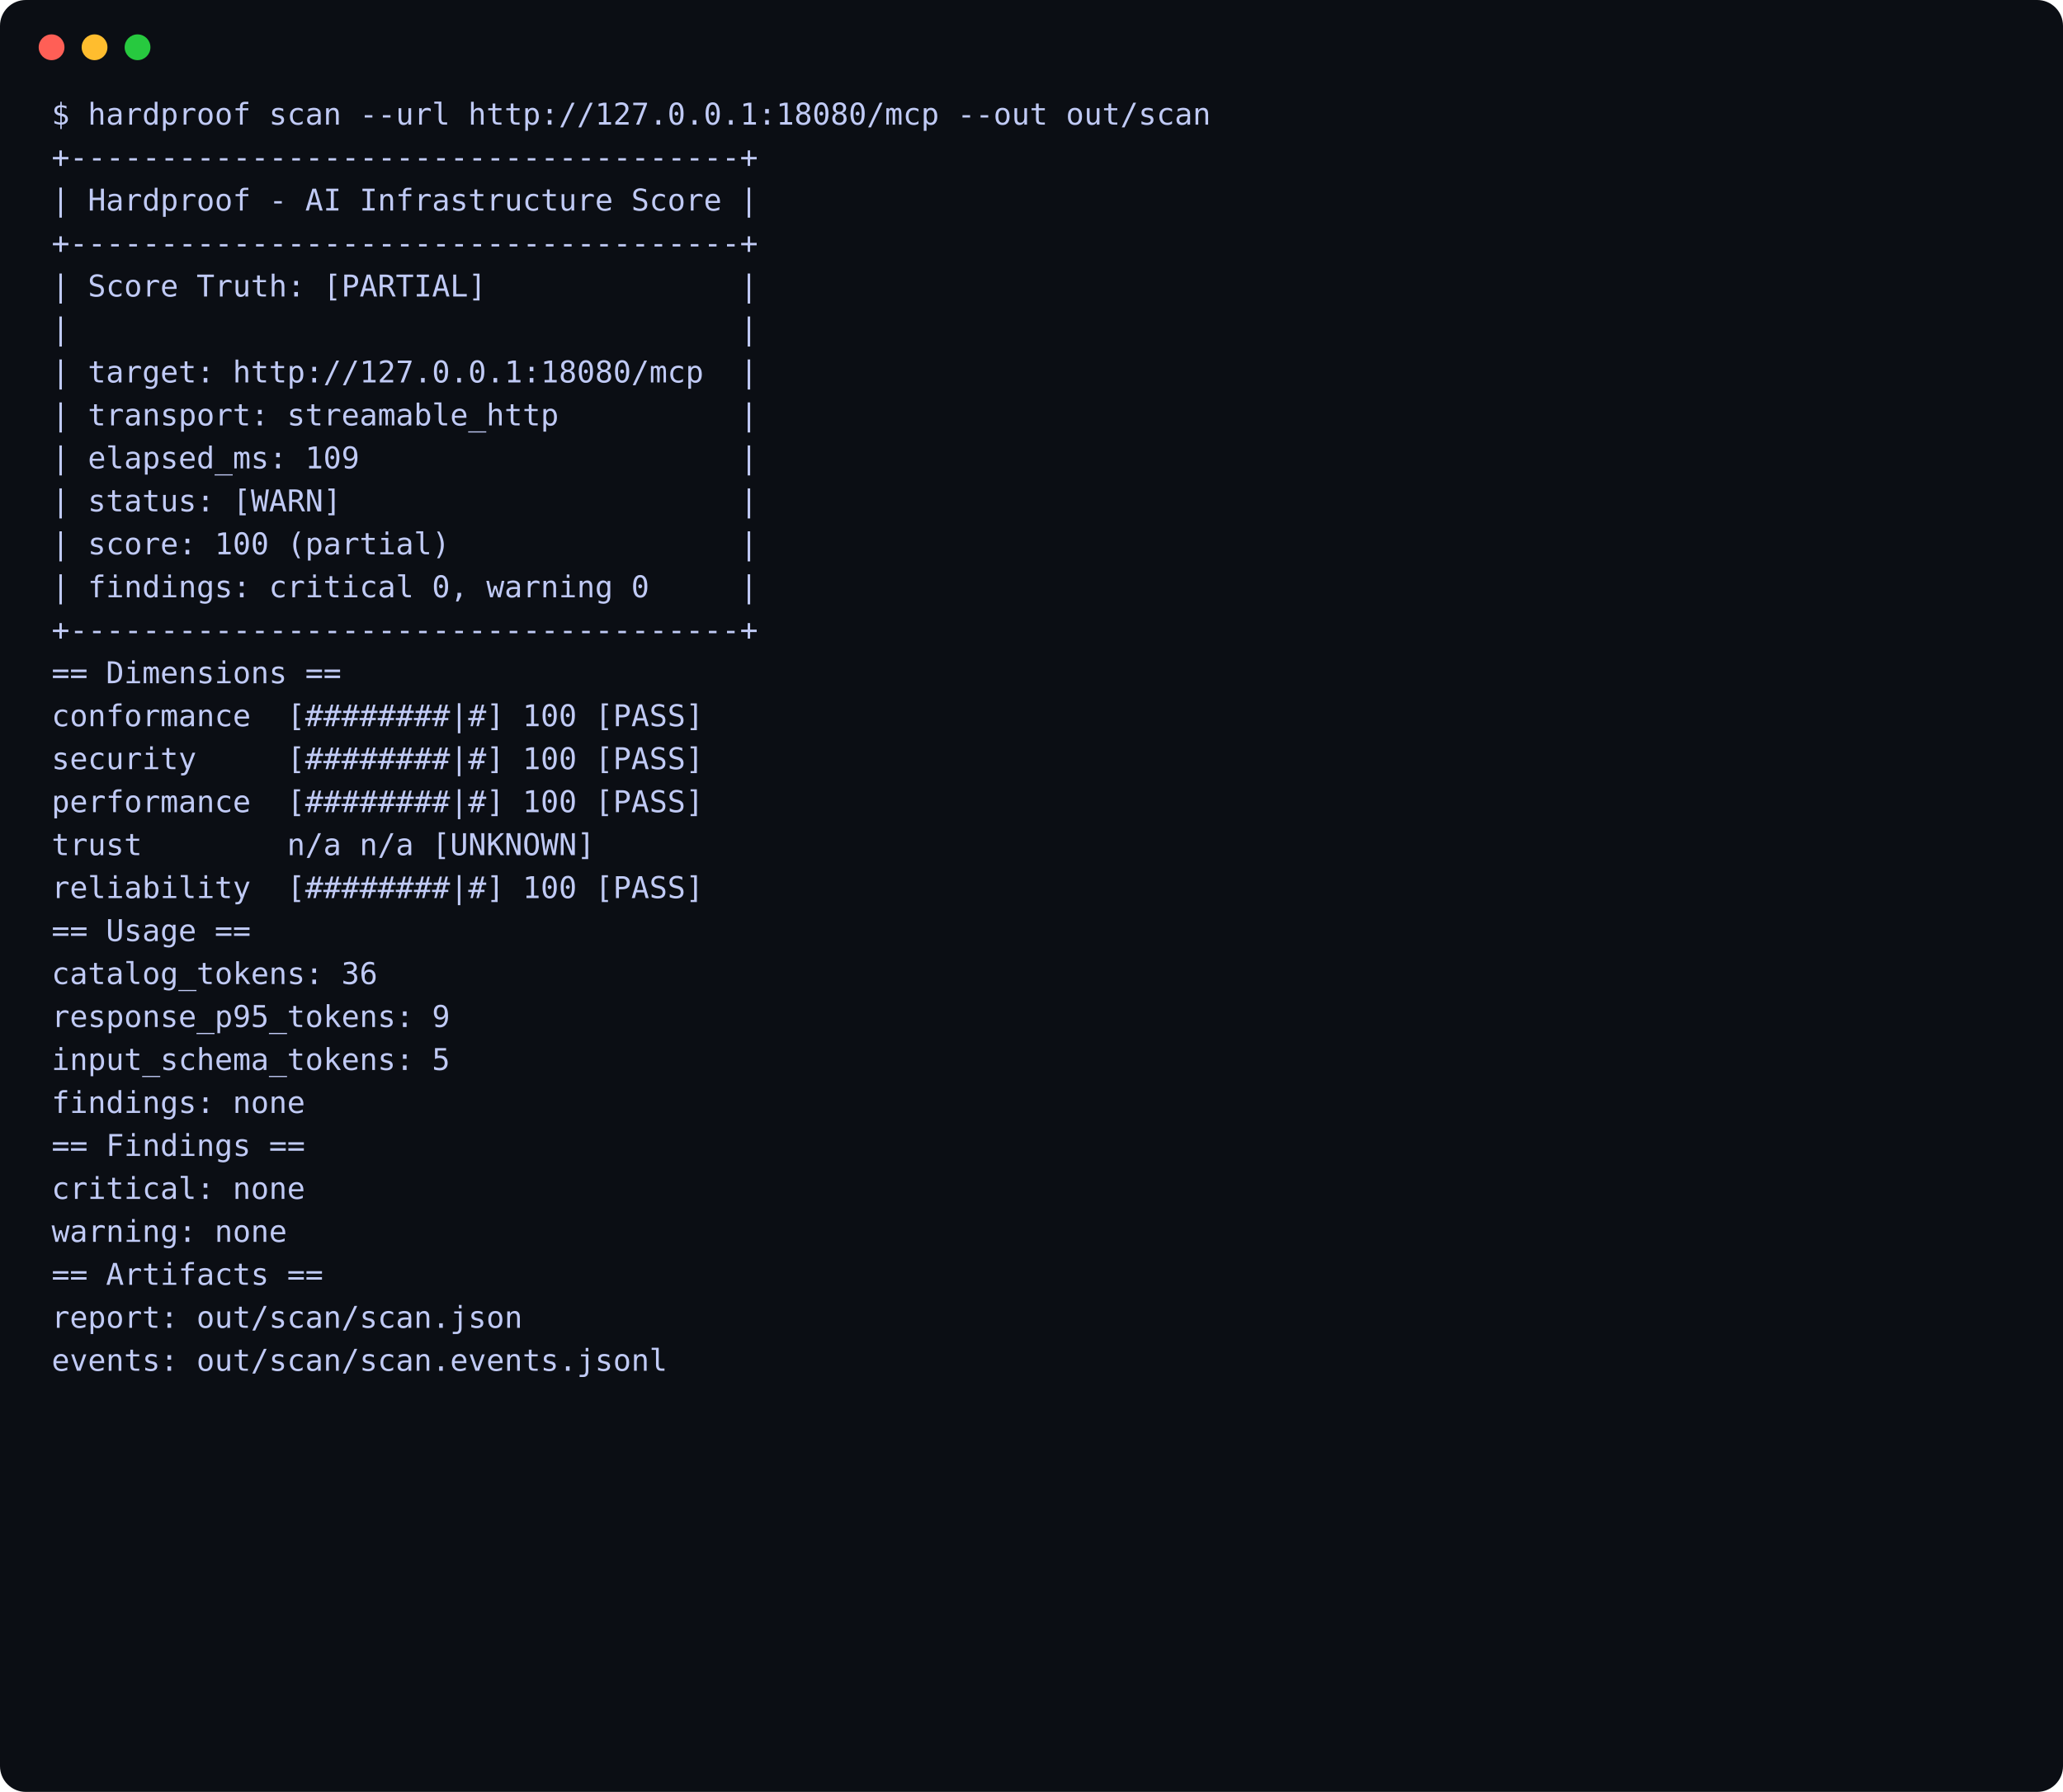
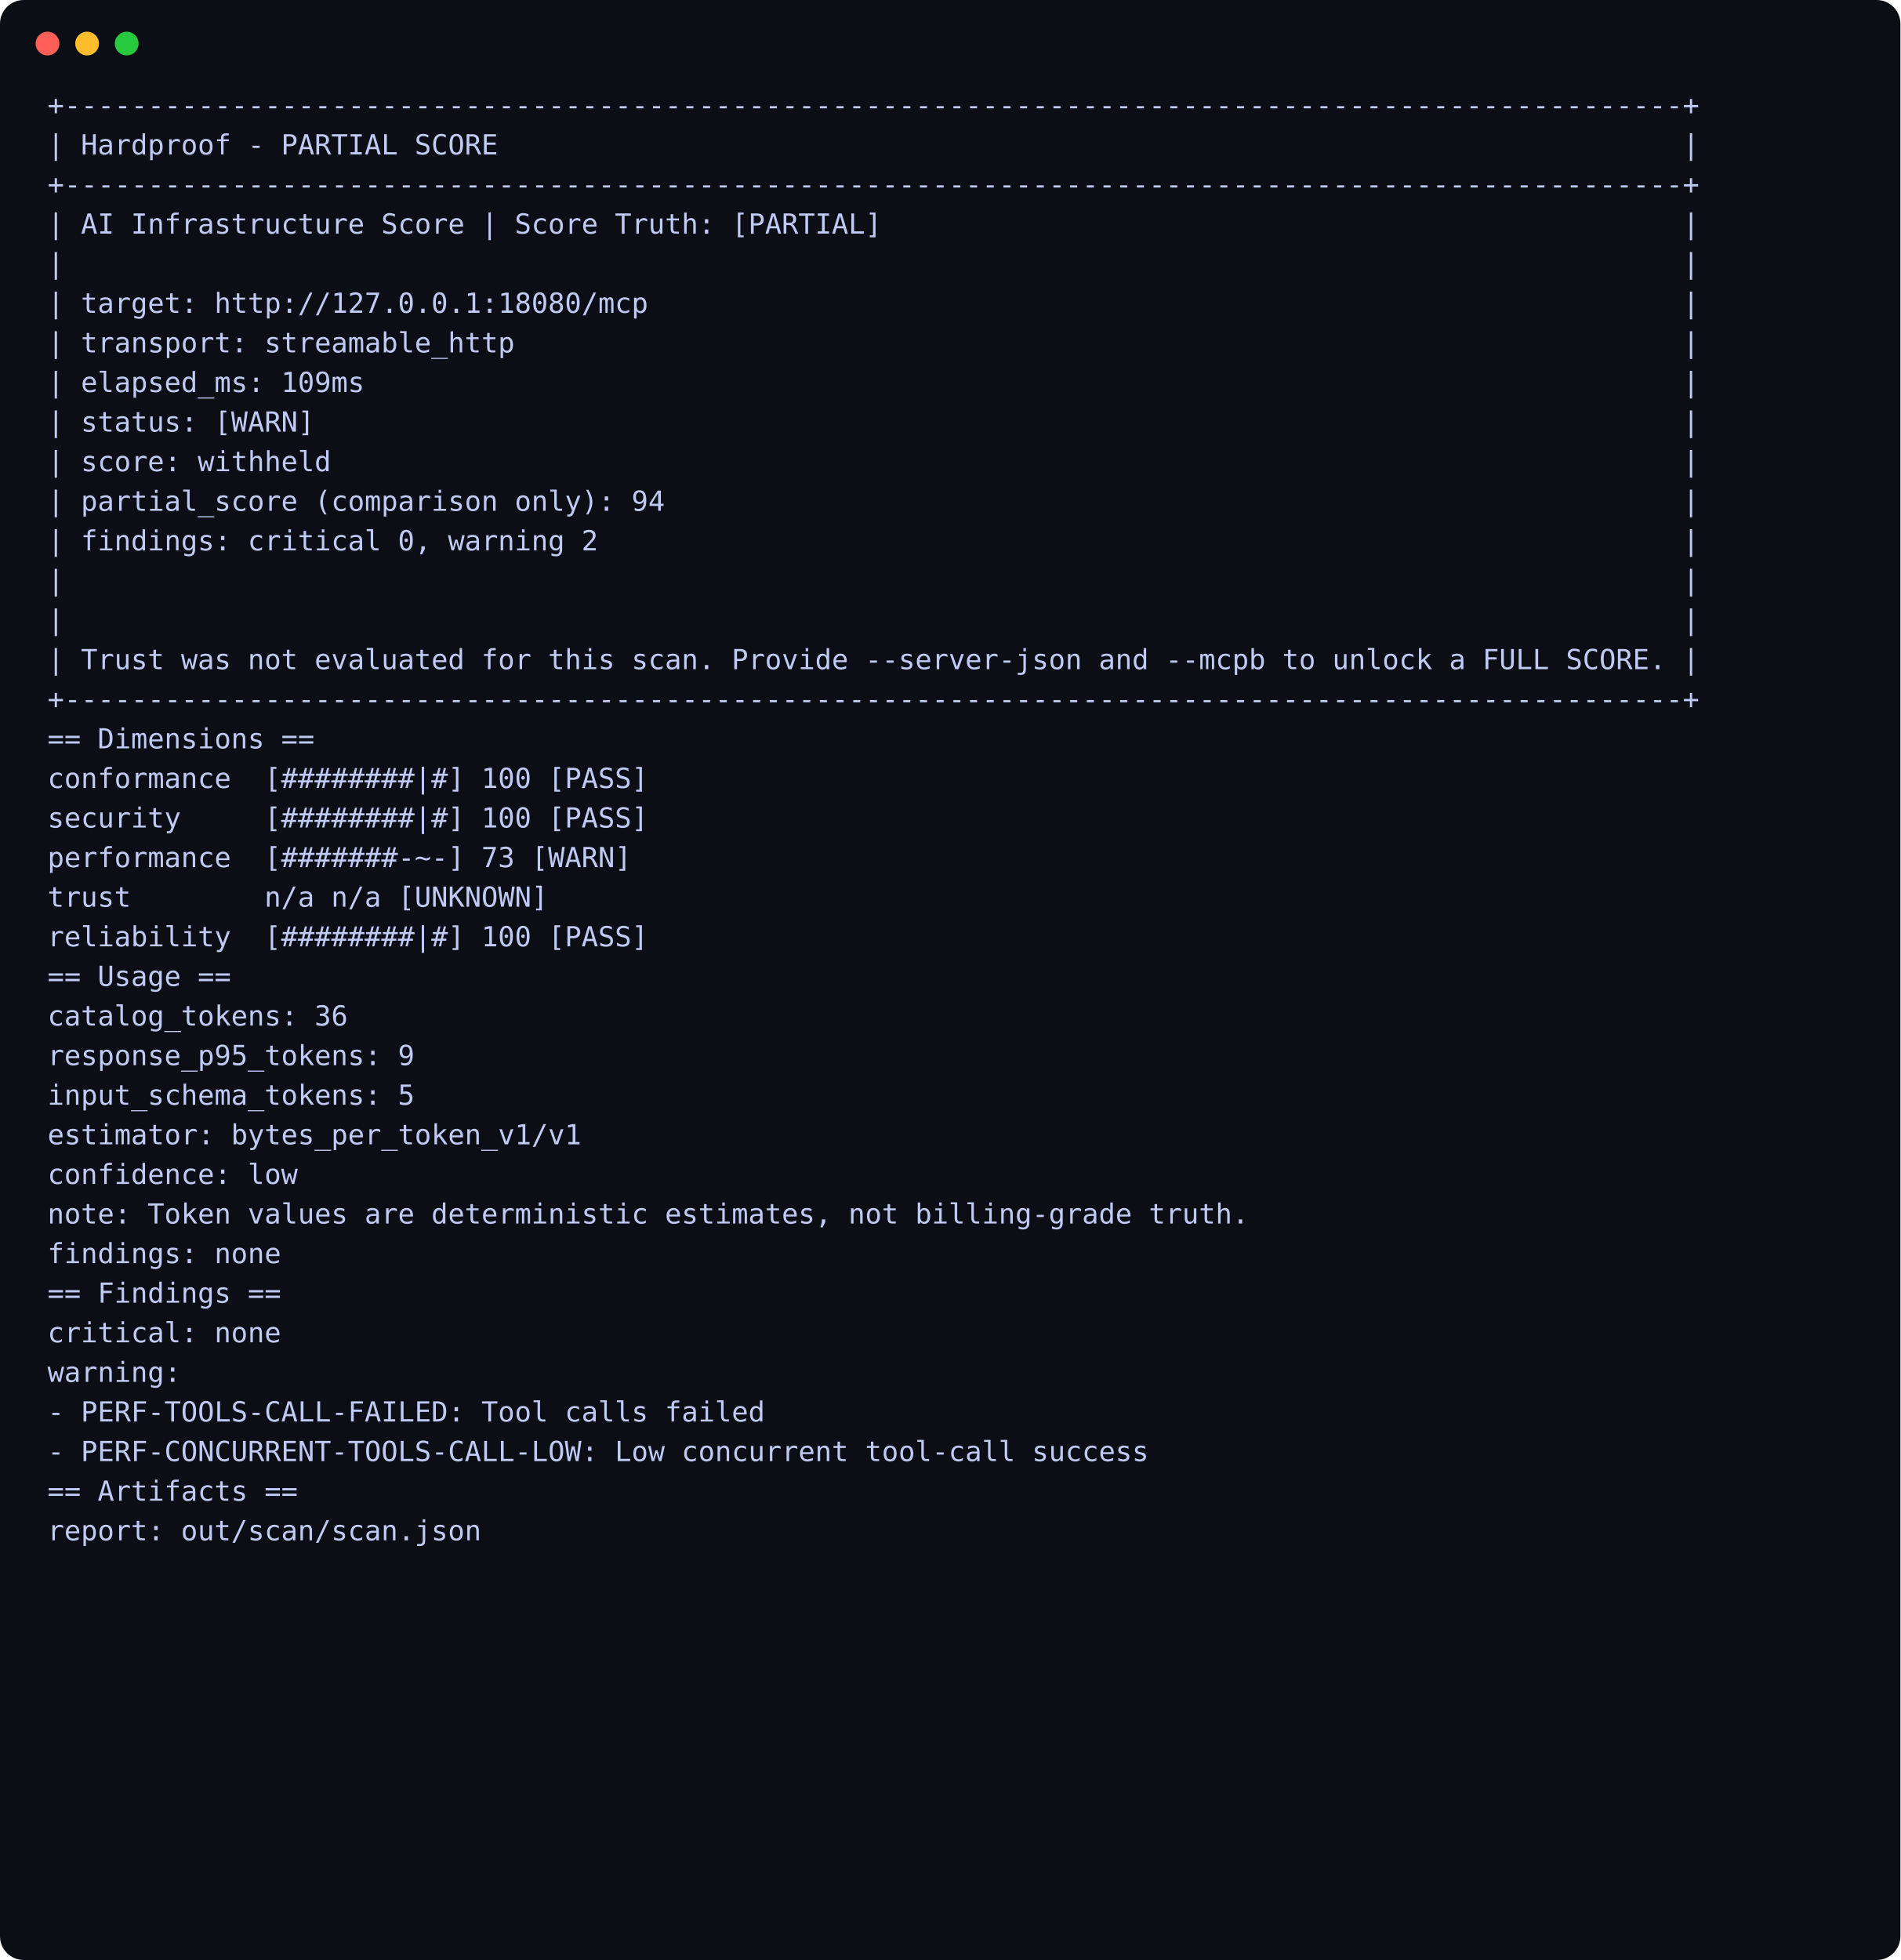
- <svg xmlns="http://www.w3.org/2000/svg" width="960" height="834" viewBox="0 0 960 834">
-   <rect width="960" height="834" rx="12" fill="#0b0e14" />
+ <svg xmlns="http://www.w3.org/2000/svg" width="960" height="990" viewBox="0 0 960 990">
+   <rect width="960" height="990" rx="12" fill="#0b0e14" />
  <circle cx="24" cy="22" r="6" fill="#ff5f56" />
  <circle cx="44" cy="22" r="6" fill="#ffbd2e" />
  <circle cx="64" cy="22" r="6" fill="#27c93f" />
  <text x="24" y="58" font-family="SFMono-Regular, Menlo, Monaco, Consolas, monospace" font-size="14" fill="#c0caf5" xml:space="preserve">
-     <tspan x="24" dy="0">$ hardproof scan --url http://127.0.0.1:18080/mcp --out out/scan</tspan>
-     <tspan x="24" dy="20">+-------------------------------------+</tspan>
-     <tspan x="24" dy="20">| Hardproof - AI Infrastructure Score |</tspan>
-     <tspan x="24" dy="20">+-------------------------------------+</tspan>
-     <tspan x="24" dy="20">| Score Truth: [PARTIAL]              |</tspan>
-     <tspan x="24" dy="20">|                                     |</tspan>
-     <tspan x="24" dy="20">| target: http://127.0.0.1:18080/mcp  |</tspan>
-     <tspan x="24" dy="20">| transport: streamable_http          |</tspan>
-     <tspan x="24" dy="20">| elapsed_ms: 109                     |</tspan>
-     <tspan x="24" dy="20">| status: [WARN]                      |</tspan>
-     <tspan x="24" dy="20">| score: 100 (partial)                |</tspan>
-     <tspan x="24" dy="20">| findings: critical 0, warning 0     |</tspan>
-     <tspan x="24" dy="20">+-------------------------------------+</tspan>
+     <tspan x="24" dy="0">+-------------------------------------------------------------------------------------------------+</tspan>
+     <tspan x="24" dy="20">| Hardproof - PARTIAL SCORE                                                                       |</tspan>
+     <tspan x="24" dy="20">+-------------------------------------------------------------------------------------------------+</tspan>
+     <tspan x="24" dy="20">| AI Infrastructure Score | Score Truth: [PARTIAL]                                                |</tspan>
+     <tspan x="24" dy="20">|                                                                                                 |</tspan>
+     <tspan x="24" dy="20">| target: http://127.0.0.1:18080/mcp                                                              |</tspan>
+     <tspan x="24" dy="20">| transport: streamable_http                                                                      |</tspan>
+     <tspan x="24" dy="20">| elapsed_ms: 109ms                                                                               |</tspan>
+     <tspan x="24" dy="20">| status: [WARN]                                                                                  |</tspan>
+     <tspan x="24" dy="20">| score: withheld                                                                                 |</tspan>
+     <tspan x="24" dy="20">| partial_score (comparison only): 94                                                             |</tspan>
+     <tspan x="24" dy="20">| findings: critical 0, warning 2                                                                 |</tspan>
+     <tspan x="24" dy="20">|                                                                                                 |</tspan>
+     <tspan x="24" dy="20">|                                                                                                 |</tspan>
+     <tspan x="24" dy="20">| Trust was not evaluated for this scan. Provide --server-json and --mcpb to unlock a FULL SCORE. |</tspan>
+     <tspan x="24" dy="20">+-------------------------------------------------------------------------------------------------+</tspan>
    <tspan x="24" dy="20" />
    <tspan x="24" dy="20" />
    <tspan x="24" dy="20">== Dimensions ==</tspan>
    <tspan x="24" dy="20">conformance  [########|#] 100 [PASS]</tspan>
    <tspan x="24" dy="20">security     [########|#] 100 [PASS]</tspan>
-     <tspan x="24" dy="20">performance  [########|#] 100 [PASS]</tspan>
+     <tspan x="24" dy="20">performance  [#######-~-] 73 [WARN]</tspan>
    <tspan x="24" dy="20">trust        n/a n/a [UNKNOWN]</tspan>
    <tspan x="24" dy="20">reliability  [########|#] 100 [PASS]</tspan>
    <tspan x="24" dy="20" />
    <tspan x="24" dy="20" />
    <tspan x="24" dy="20">== Usage ==</tspan>
    <tspan x="24" dy="20">catalog_tokens: 36</tspan>
    <tspan x="24" dy="20">response_p95_tokens: 9</tspan>
    <tspan x="24" dy="20">input_schema_tokens: 5</tspan>
+     <tspan x="24" dy="20">estimator: bytes_per_token_v1/v1</tspan>
+     <tspan x="24" dy="20">confidence: low</tspan>
+     <tspan x="24" dy="20">note: Token values are deterministic estimates, not billing-grade truth.</tspan>
    <tspan x="24" dy="20">findings: none</tspan>
    <tspan x="24" dy="20" />
    <tspan x="24" dy="20" />
    <tspan x="24" dy="20">== Findings ==</tspan>
    <tspan x="24" dy="20">critical: none</tspan>
-     <tspan x="24" dy="20">warning: none</tspan>
+     <tspan x="24" dy="20">warning:</tspan>
+     <tspan x="24" dy="20">- PERF-TOOLS-CALL-FAILED: Tool calls failed</tspan>
+     <tspan x="24" dy="20">- PERF-CONCURRENT-TOOLS-CALL-LOW: Low concurrent tool-call success</tspan>
    <tspan x="24" dy="20" />
    <tspan x="24" dy="20" />
    <tspan x="24" dy="20">== Artifacts ==</tspan>
    <tspan x="24" dy="20">report: out/scan/scan.json</tspan>
-     <tspan x="24" dy="20">events: out/scan/scan.events.jsonl</tspan>
  </text>
</svg>
